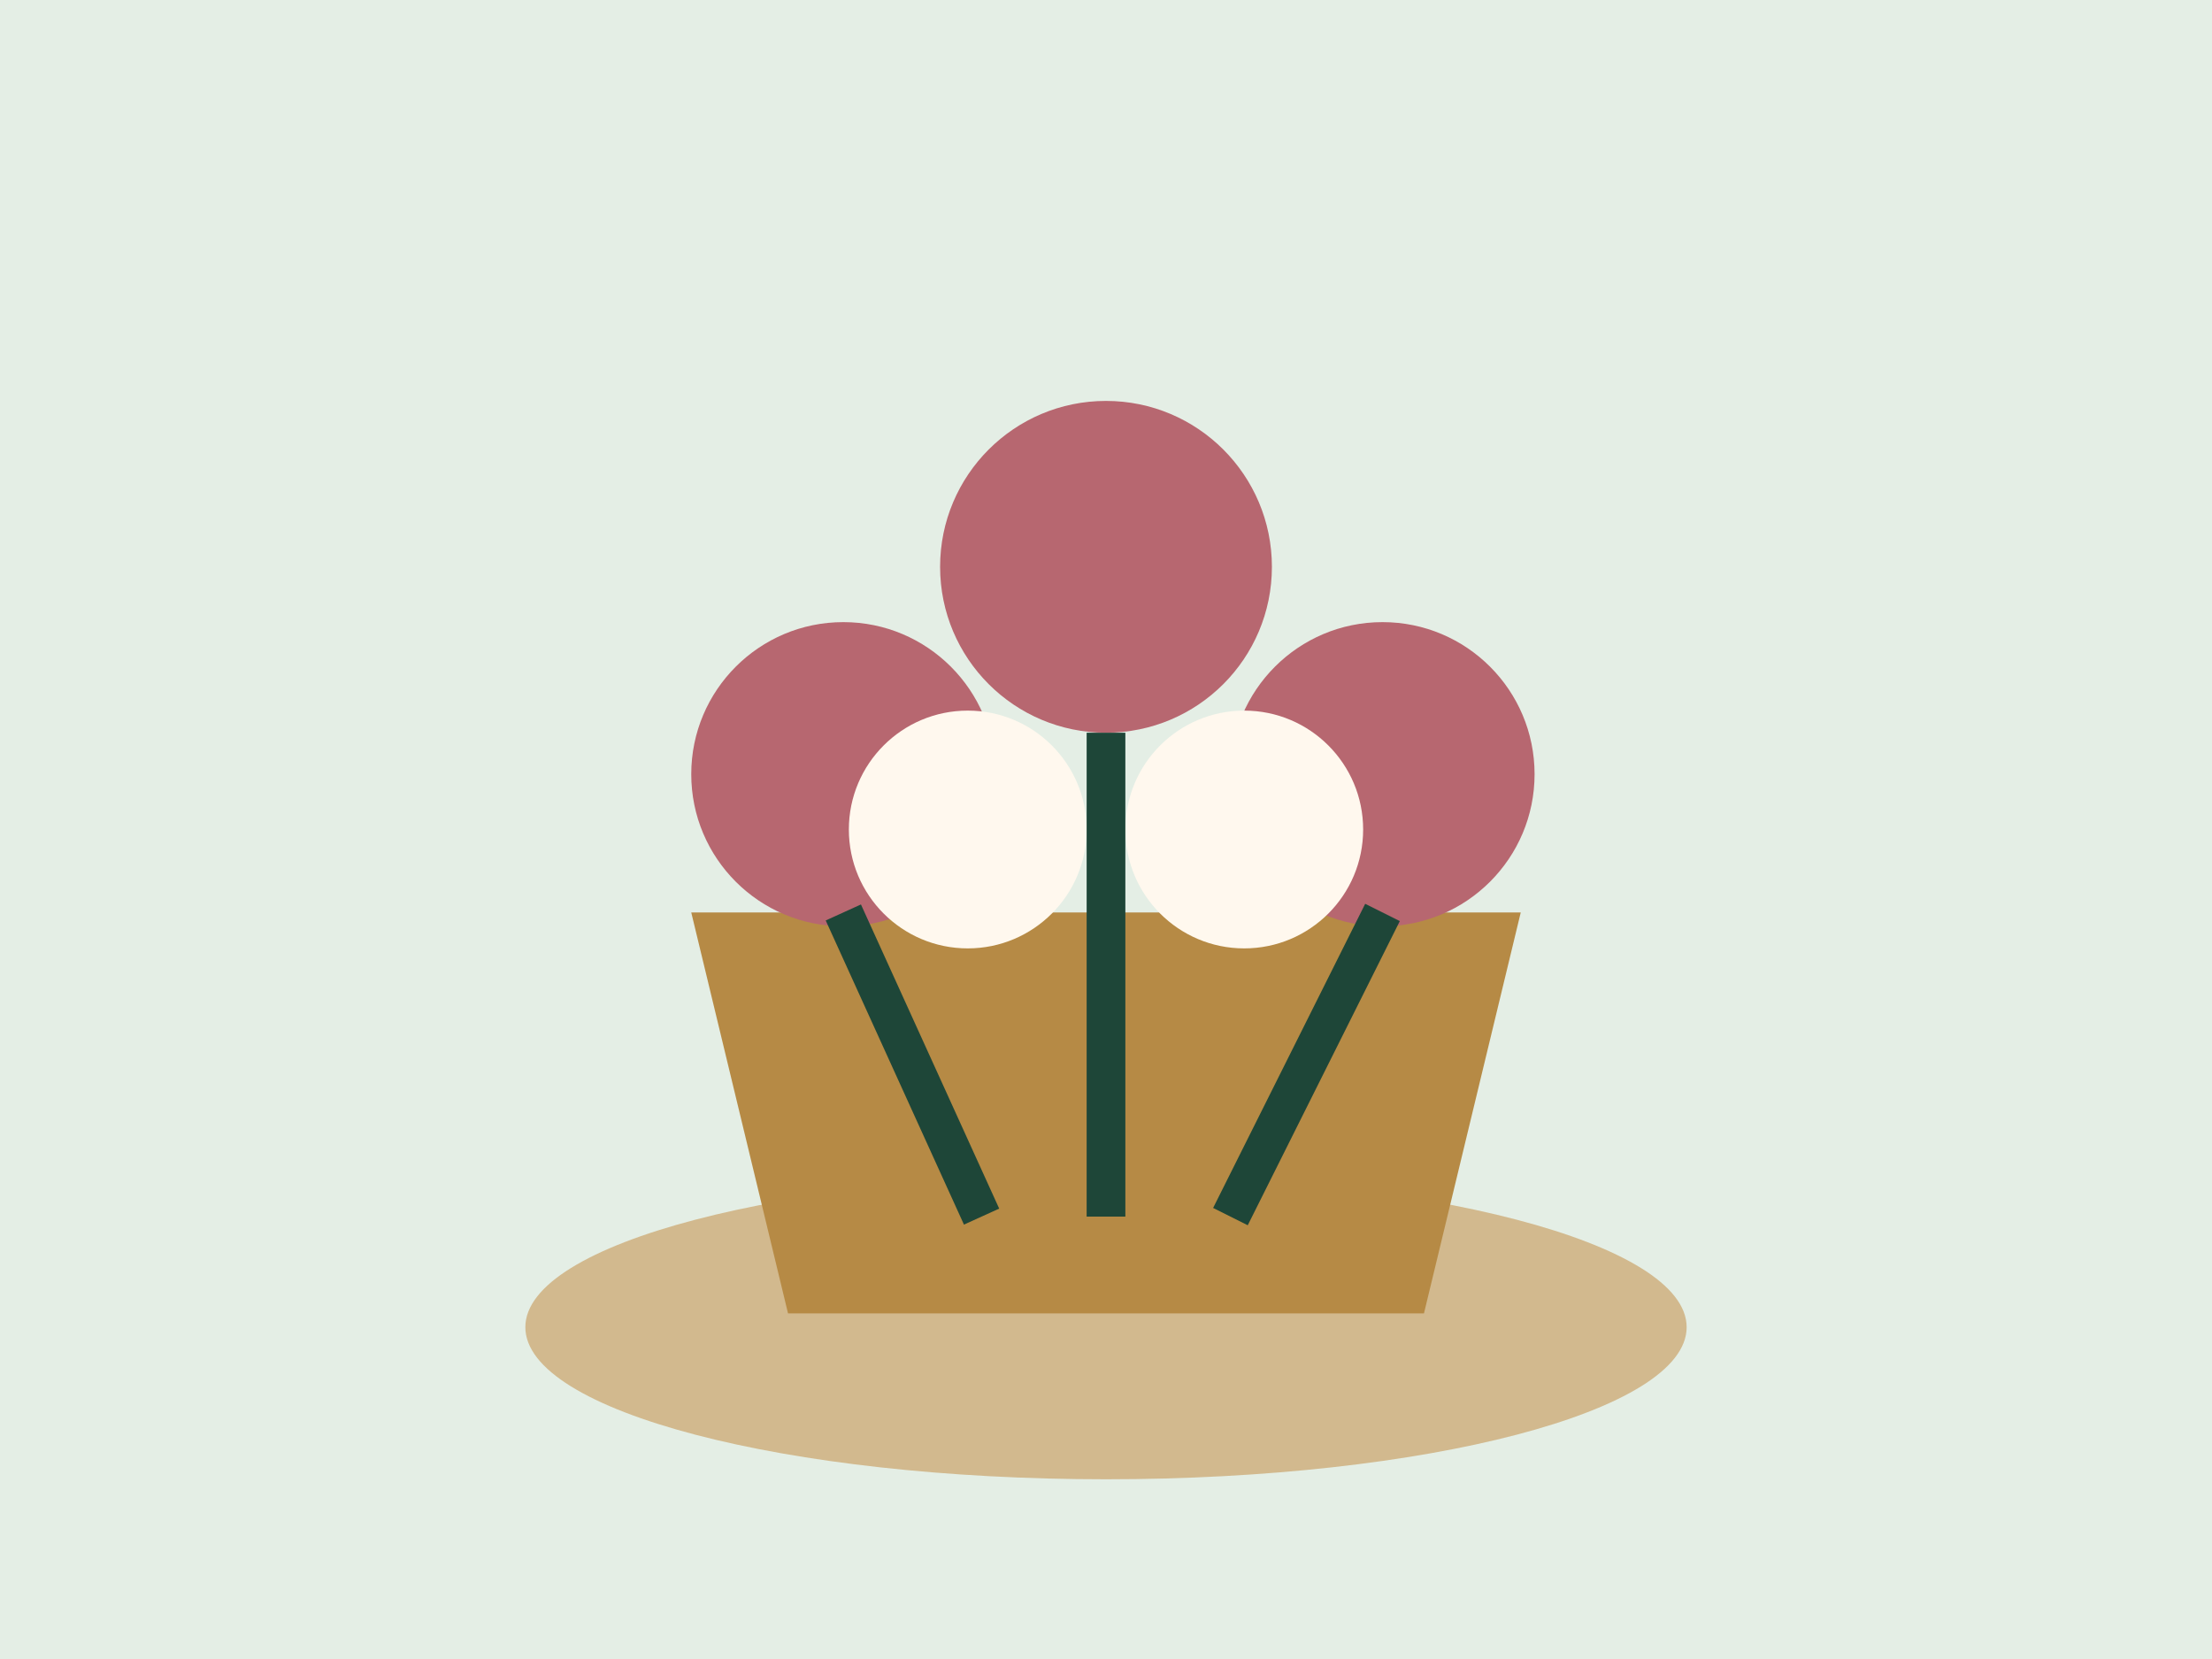
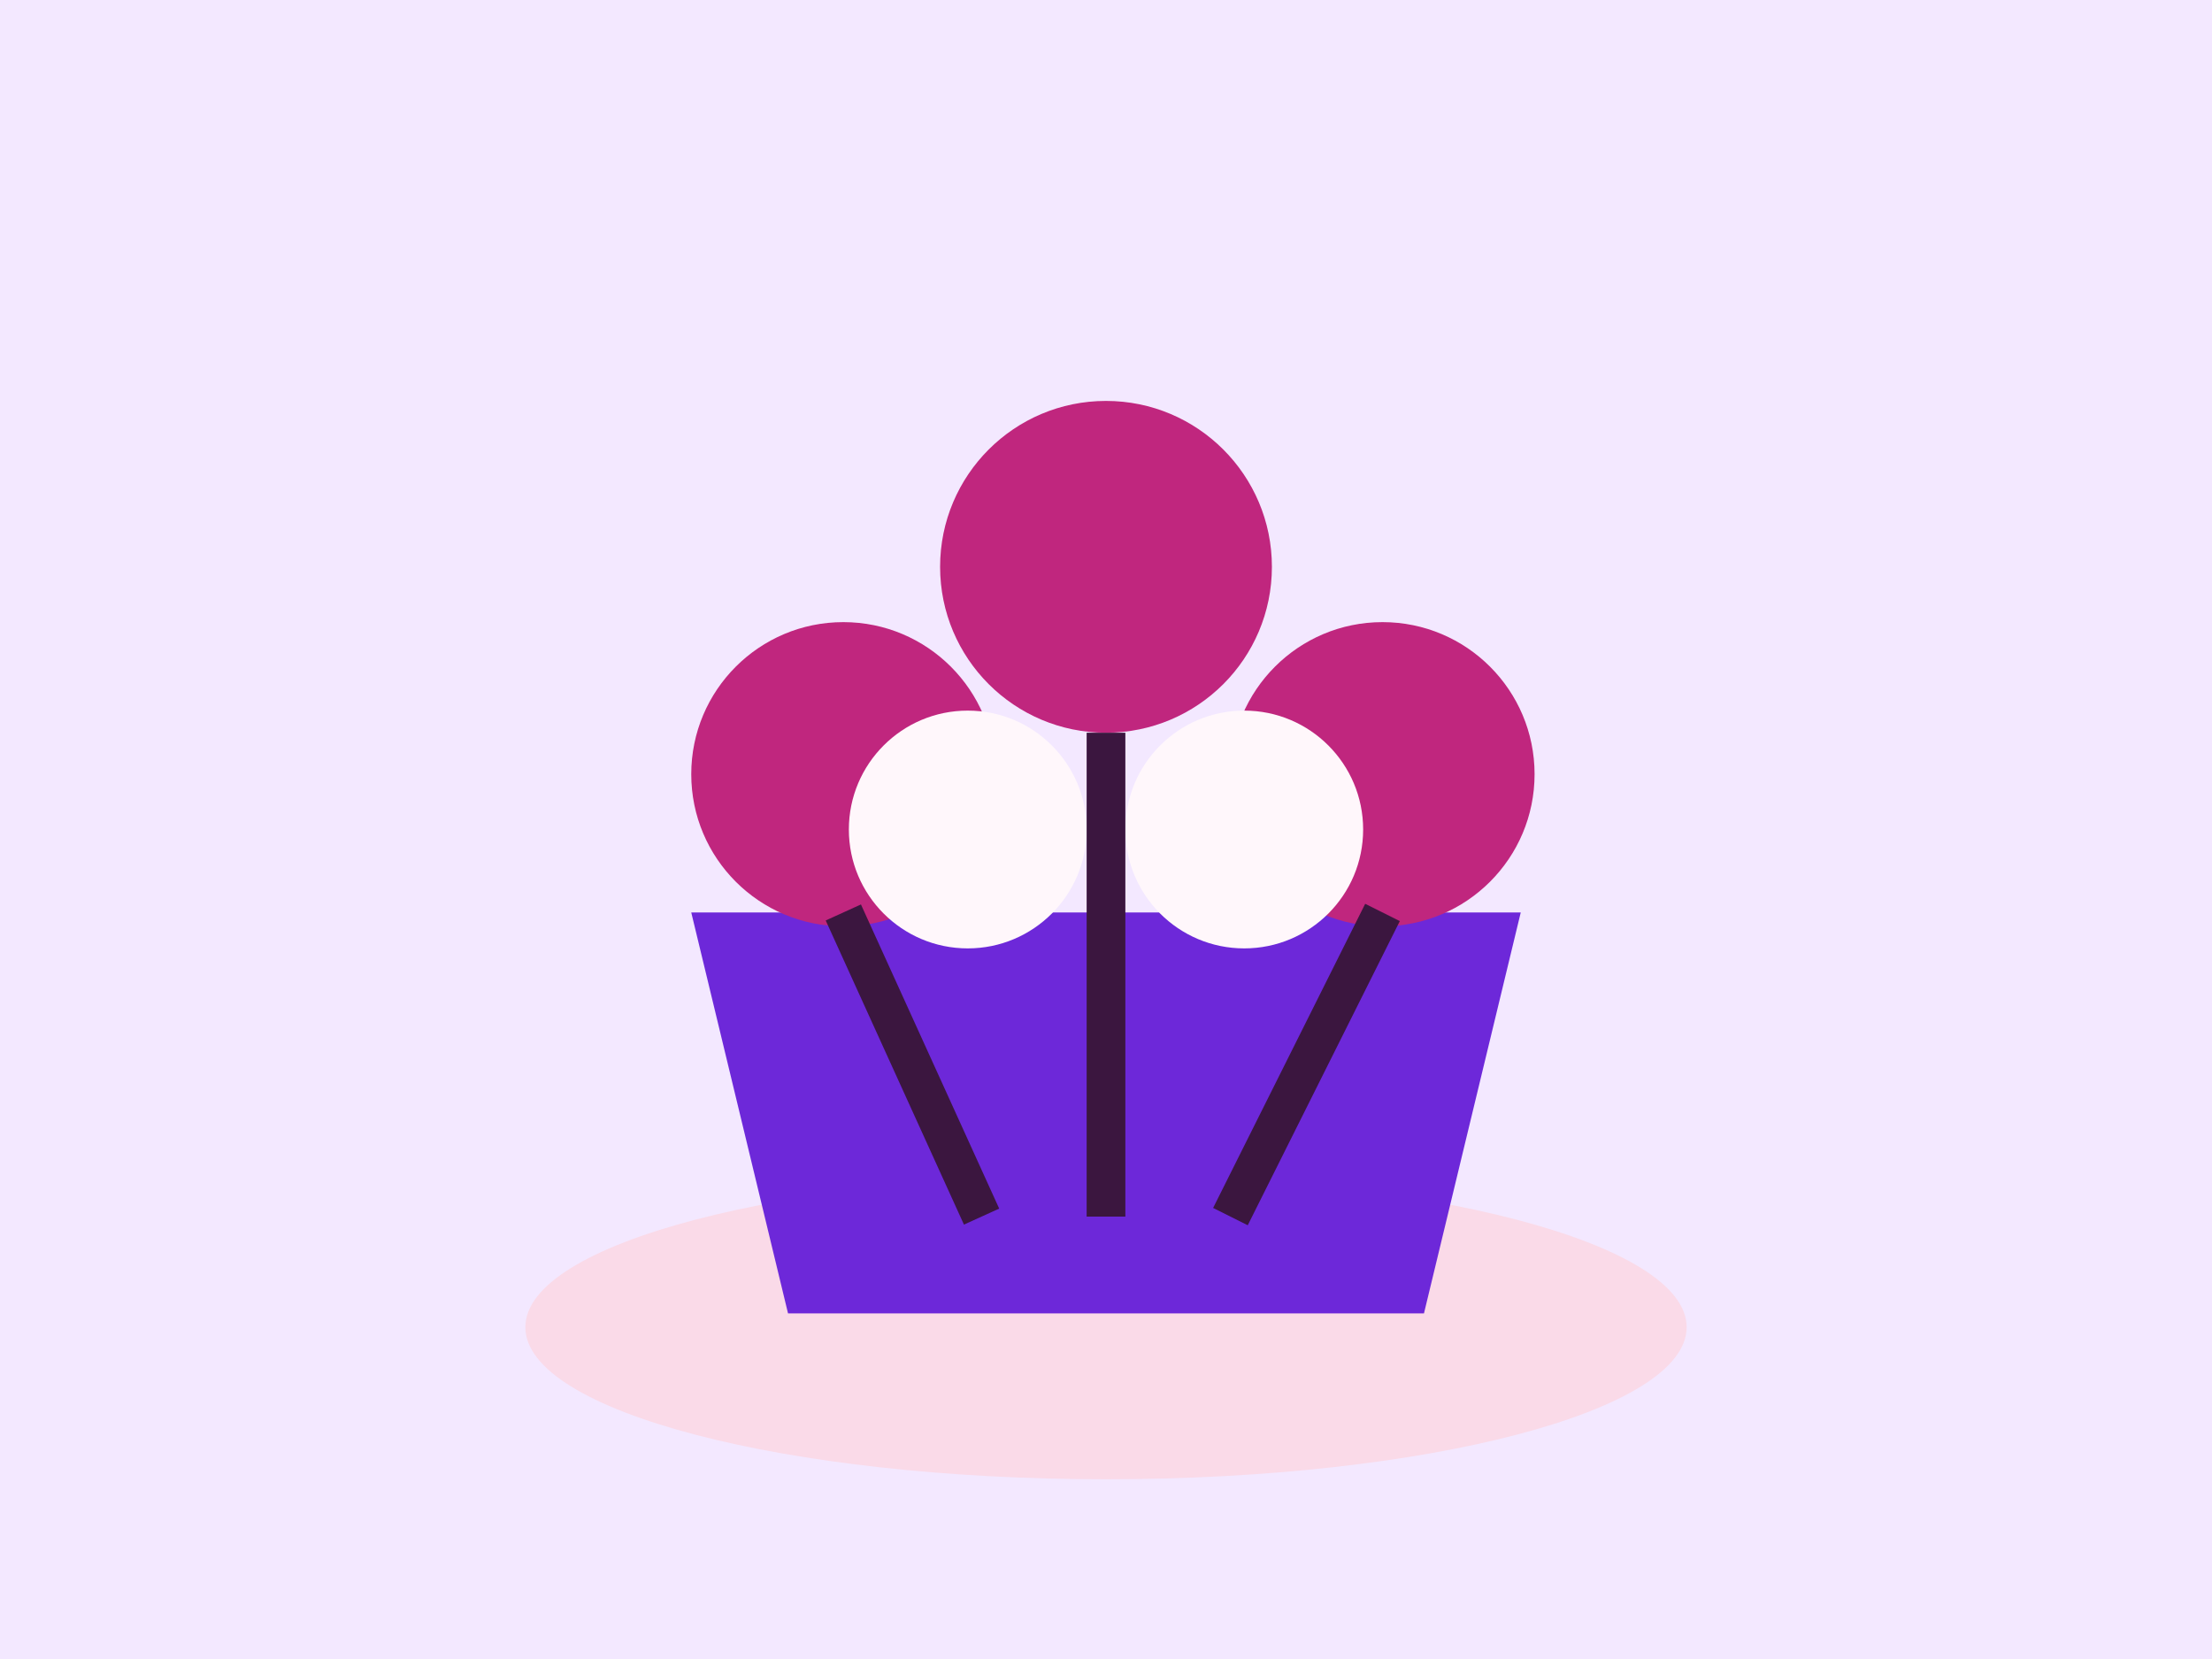
<svg xmlns="http://www.w3.org/2000/svg" viewBox="0 0 800 600" role="img" aria-labelledby="title">
-   <rect width="800" height="600" fill="#e4eee5" />
-   <ellipse cx="400" cy="480" rx="210" ry="55" fill="#d2b98e" />
-   <path d="M250 330h300l-35 145H285Z" fill="#b68a45" />
-   <g fill="#b76770">
+   <rect width="800" height="600" fill="#F3E8FF" />
+   <ellipse cx="400" cy="480" rx="210" ry="55" fill="#FADAE8" />
+   <path d="M250 330h300l-35 145H285Z" fill="#6D28D9" />
+   <g fill="#C0267E">
    <circle cx="305" cy="280" r="55" />
    <circle cx="400" cy="205" r="60" />
    <circle cx="500" cy="280" r="55" />
  </g>
-   <g fill="#fff8ee">
+   <g fill="#FFF7FB">
    <circle cx="350" cy="300" r="43" />
    <circle cx="450" cy="300" r="43" />
  </g>
-   <g stroke="#1e4638" stroke-width="14">
+   <g stroke="#3B163F" stroke-width="14">
    <path d="M305 330 355 440" />
    <path d="M400 265v175" />
    <path d="M500 330 445 440" />
  </g>
</svg>
